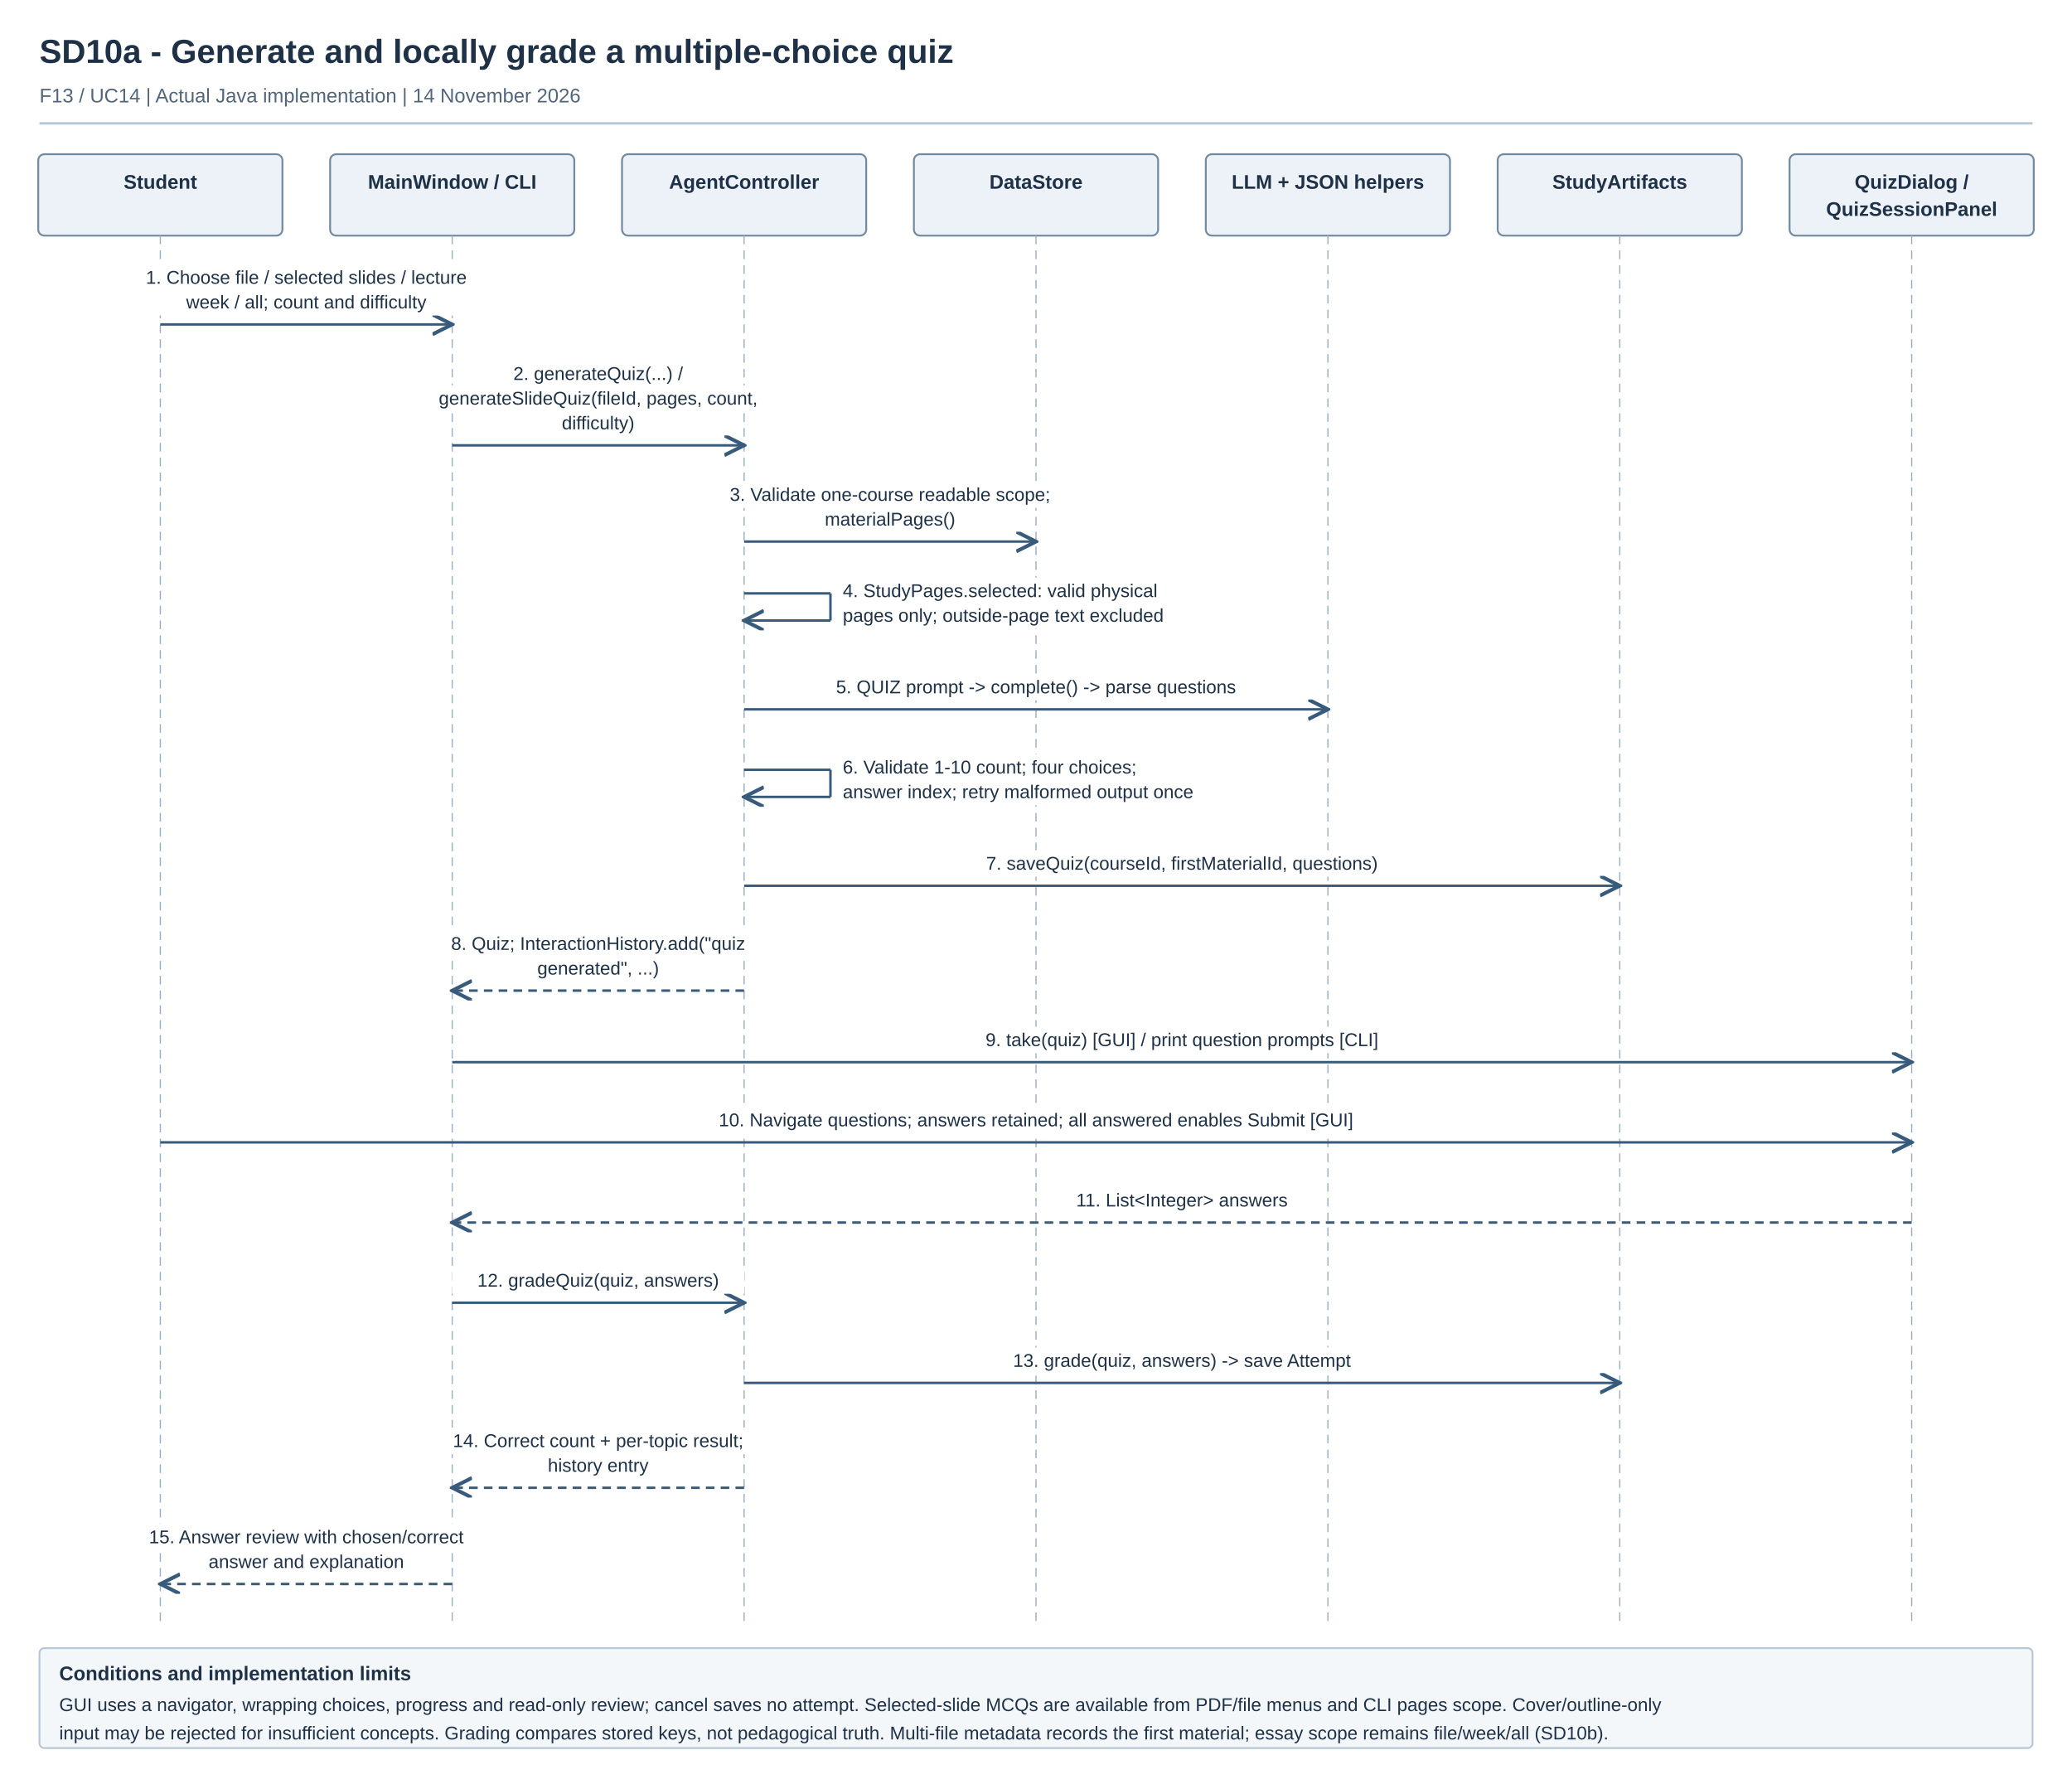
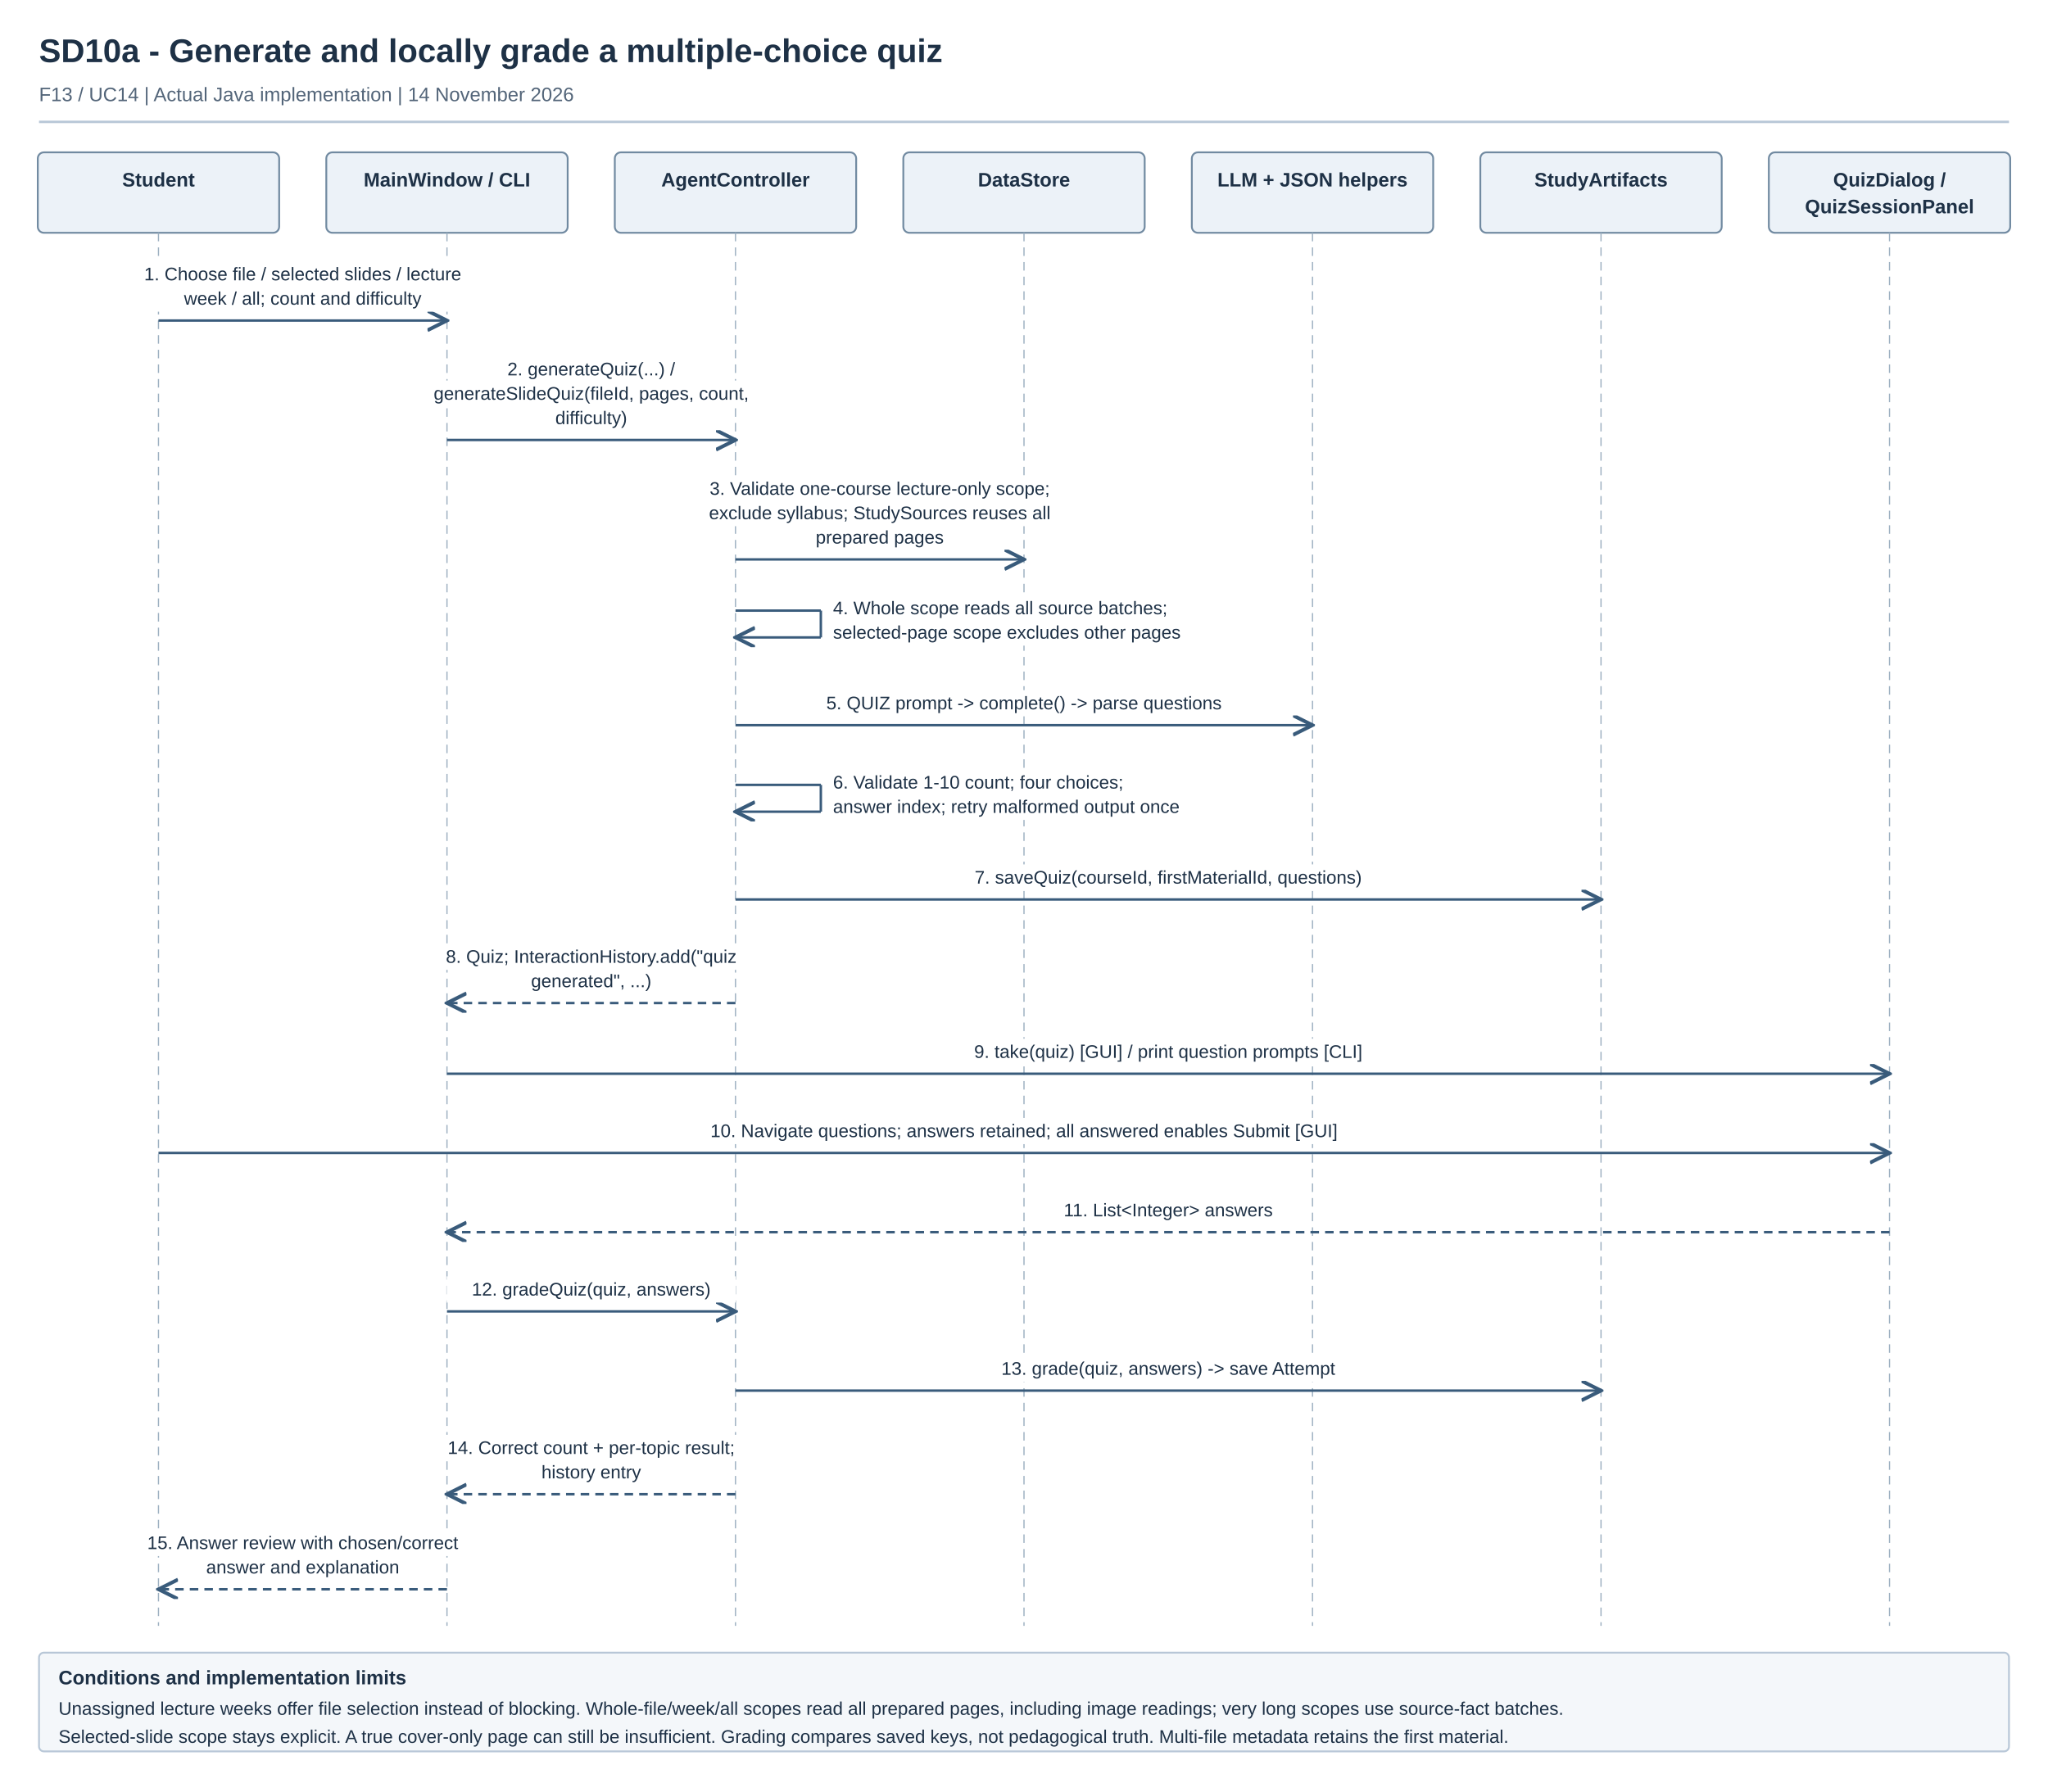
- <svg xmlns="http://www.w3.org/2000/svg" width="1680" height="1450" viewBox="0 0 1680 1450">
+ <svg xmlns="http://www.w3.org/2000/svg" width="1680" height="1470" viewBox="0 0 1680 1470">
  <defs>
    <marker id="arrow" markerWidth="9" markerHeight="9" refX="8" refY="4" orient="auto">
      <path d="M0,0 L8,4 L0,8" fill="none" stroke="#395b7b" stroke-width="1.5" />
    </marker>
  </defs>
-   <rect x="0" y="0" width="1680" height="1450" rx="0" fill="#ffffff" stroke="#ffffff" stroke-width="1.5" />
+   <rect x="0" y="0" width="1680" height="1470" rx="0" fill="#ffffff" stroke="#ffffff" stroke-width="1.5" />
  <text x="32" y="51" text-anchor="start" font-family="Segoe UI,Arial,sans-serif" font-size="27" font-weight="700" fill="#1e3146">SD10a - Generate and locally grade a multiple-choice quiz</text>
  <text x="32" y="83" text-anchor="start" font-family="Segoe UI,Arial,sans-serif" font-size="16" font-weight="400" fill="#536579">F13 / UC14 | Actual Java implementation | 14 November 2026</text>
  <line x1="32" y1="100" x2="1648" y2="100" stroke="#b8c7d7" stroke-width="2" />
  <rect x="31.0" y="125" width="198" height="66" rx="5" fill="#ecf2f8" stroke="#718aa1" stroke-width="1.5" />
  <text x="130.0" y="153" text-anchor="middle" font-family="Segoe UI,Arial,sans-serif" font-size="16" font-weight="700" fill="#1e3146">Student</text>
-   <line x1="130.0" y1="191" x2="130.0" y2="1314" stroke="#9db0c1" stroke-width="1" stroke-dasharray="7 5" />
+   <line x1="130.0" y1="191" x2="130.0" y2="1334" stroke="#9db0c1" stroke-width="1" stroke-dasharray="7 5" />
  <rect x="267.667" y="125" width="198" height="66" rx="5" fill="#ecf2f8" stroke="#718aa1" stroke-width="1.5" />
  <text x="366.667" y="153" text-anchor="middle" font-family="Segoe UI,Arial,sans-serif" font-size="16" font-weight="700" fill="#1e3146">MainWindow / CLI</text>
-   <line x1="366.667" y1="191" x2="366.667" y2="1314" stroke="#9db0c1" stroke-width="1" stroke-dasharray="7 5" />
+   <line x1="366.667" y1="191" x2="366.667" y2="1334" stroke="#9db0c1" stroke-width="1" stroke-dasharray="7 5" />
  <rect x="504.333" y="125" width="198" height="66" rx="5" fill="#ecf2f8" stroke="#718aa1" stroke-width="1.5" />
  <text x="603.333" y="153" text-anchor="middle" font-family="Segoe UI,Arial,sans-serif" font-size="16" font-weight="700" fill="#1e3146">AgentController</text>
-   <line x1="603.333" y1="191" x2="603.333" y2="1314" stroke="#9db0c1" stroke-width="1" stroke-dasharray="7 5" />
+   <line x1="603.333" y1="191" x2="603.333" y2="1334" stroke="#9db0c1" stroke-width="1" stroke-dasharray="7 5" />
  <rect x="741.0" y="125" width="198" height="66" rx="5" fill="#ecf2f8" stroke="#718aa1" stroke-width="1.5" />
  <text x="840.0" y="153" text-anchor="middle" font-family="Segoe UI,Arial,sans-serif" font-size="16" font-weight="700" fill="#1e3146">DataStore</text>
-   <line x1="840.0" y1="191" x2="840.0" y2="1314" stroke="#9db0c1" stroke-width="1" stroke-dasharray="7 5" />
+   <line x1="840.0" y1="191" x2="840.0" y2="1334" stroke="#9db0c1" stroke-width="1" stroke-dasharray="7 5" />
  <rect x="977.667" y="125" width="198" height="66" rx="5" fill="#ecf2f8" stroke="#718aa1" stroke-width="1.5" />
  <text x="1076.667" y="153" text-anchor="middle" font-family="Segoe UI,Arial,sans-serif" font-size="16" font-weight="700" fill="#1e3146">LLM + JSON helpers</text>
-   <line x1="1076.667" y1="191" x2="1076.667" y2="1314" stroke="#9db0c1" stroke-width="1" stroke-dasharray="7 5" />
+   <line x1="1076.667" y1="191" x2="1076.667" y2="1334" stroke="#9db0c1" stroke-width="1" stroke-dasharray="7 5" />
  <rect x="1214.333" y="125" width="198" height="66" rx="5" fill="#ecf2f8" stroke="#718aa1" stroke-width="1.5" />
  <text x="1313.333" y="153" text-anchor="middle" font-family="Segoe UI,Arial,sans-serif" font-size="16" font-weight="700" fill="#1e3146">StudyArtifacts</text>
-   <line x1="1313.333" y1="191" x2="1313.333" y2="1314" stroke="#9db0c1" stroke-width="1" stroke-dasharray="7 5" />
+   <line x1="1313.333" y1="191" x2="1313.333" y2="1334" stroke="#9db0c1" stroke-width="1" stroke-dasharray="7 5" />
  <rect x="1451.0" y="125" width="198" height="66" rx="5" fill="#ecf2f8" stroke="#718aa1" stroke-width="1.5" />
  <text x="1550.0" y="153" text-anchor="middle" font-family="Segoe UI,Arial,sans-serif" font-size="16" font-weight="700" fill="#1e3146">QuizDialog /</text>
  <text x="1550.0" y="175" text-anchor="middle" font-family="Segoe UI,Arial,sans-serif" font-size="16" font-weight="700" fill="#1e3146">QuizSessionPanel</text>
-   <line x1="1550.0" y1="191" x2="1550.0" y2="1314" stroke="#9db0c1" stroke-width="1" stroke-dasharray="7 5" />
+   <line x1="1550.0" y1="191" x2="1550.0" y2="1334" stroke="#9db0c1" stroke-width="1" stroke-dasharray="7 5" />
  <line x1="130.0" y1="263" x2="366.667" y2="263" stroke="#395b7b" stroke-width="2" marker-end="url(#arrow)" />
  <rect x="73.133" y="215" width="350.4" height="20" rx="0" fill="#ffffff" stroke="#ffffff" stroke-width="1.5" />
  <text x="248.333" y="230" text-anchor="middle" font-family="Segoe UI,Arial,sans-serif" font-size="15" font-weight="400" fill="#1e3146">1. Choose file / selected slides / lecture</text>
  <rect x="114.133" y="235" width="268.4" height="20" rx="0" fill="#ffffff" stroke="#ffffff" stroke-width="1.5" />
  <text x="248.333" y="250" text-anchor="middle" font-family="Segoe UI,Arial,sans-serif" font-size="15" font-weight="400" fill="#1e3146">week / all; count and difficulty</text>
  <line x1="366.667" y1="361" x2="603.333" y2="361" stroke="#395b7b" stroke-width="2" marker-end="url(#arrow)" />
  <rect x="391.8" y="293" width="186.4" height="20" rx="0" fill="#ffffff" stroke="#ffffff" stroke-width="1.5" />
  <text x="485" y="308" text-anchor="middle" font-family="Segoe UI,Arial,sans-serif" font-size="15" font-weight="400" fill="#1e3146">2. generateQuiz(...) /</text>
  <rect x="322.1" y="313" width="325.8" height="20" rx="0" fill="#ffffff" stroke="#ffffff" stroke-width="1.5" />
  <text x="485" y="328" text-anchor="middle" font-family="Segoe UI,Arial,sans-serif" font-size="15" font-weight="400" fill="#1e3146">generateSlideQuiz(fileId, pages, count,</text>
  <rect x="436.9" y="333" width="96.2" height="20" rx="0" fill="#ffffff" stroke="#ffffff" stroke-width="1.5" />
  <text x="485" y="348" text-anchor="middle" font-family="Segoe UI,Arial,sans-serif" font-size="15" font-weight="400" fill="#1e3146">difficulty)</text>
-   <line x1="603.333" y1="439" x2="840.0" y2="439" stroke="#395b7b" stroke-width="2" marker-end="url(#arrow)" />
-   <rect x="562.867" y="391" width="317.6" height="20" rx="0" fill="#ffffff" stroke="#ffffff" stroke-width="1.5" />
-   <text x="721.667" y="406" text-anchor="middle" font-family="Segoe UI,Arial,sans-serif" font-size="15" font-weight="400" fill="#1e3146">3. Validate one-course readable scope;</text>
-   <rect x="657.167" y="411" width="129.0" height="20" rx="0" fill="#ffffff" stroke="#ffffff" stroke-width="1.5" />
-   <text x="721.667" y="426" text-anchor="middle" font-family="Segoe UI,Arial,sans-serif" font-size="15" font-weight="400" fill="#1e3146">materialPages()</text>
-   <line x1="603.333" y1="481" x2="673.333" y2="481" stroke="#395b7b" stroke-width="2" />
-   <line x1="673.333" y1="481" x2="673.333" y2="503" stroke="#395b7b" stroke-width="2" />
-   <line x1="673.333" y1="503" x2="603.333" y2="503" stroke="#395b7b" stroke-width="2" marker-end="url(#arrow)" />
-   <rect x="680.333" y="469" width="317.6" height="20" rx="0" fill="#ffffff" stroke="#ffffff" stroke-width="1.5" />
-   <text x="683.333" y="484" text-anchor="start" font-family="Segoe UI,Arial,sans-serif" font-size="15" font-weight="400" fill="#1e3146">4. StudyPages.selected: valid physical</text>
-   <rect x="680.333" y="489" width="317.6" height="20" rx="0" fill="#ffffff" stroke="#ffffff" stroke-width="1.5" />
-   <text x="683.333" y="504" text-anchor="start" font-family="Segoe UI,Arial,sans-serif" font-size="15" font-weight="400" fill="#1e3146">pages only; outside-page text excluded</text>
-   <line x1="603.333" y1="575" x2="1076.667" y2="575" stroke="#395b7b" stroke-width="2" marker-end="url(#arrow)" />
-   <rect x="644.3" y="547" width="391.4" height="20" rx="0" fill="#ffffff" stroke="#ffffff" stroke-width="1.5" />
-   <text x="840" y="562" text-anchor="middle" font-family="Segoe UI,Arial,sans-serif" font-size="15" font-weight="400" fill="#1e3146">5. QUIZ prompt -&gt; complete() -&gt; parse questions</text>
-   <line x1="603.333" y1="624" x2="673.333" y2="624" stroke="#395b7b" stroke-width="2" />
-   <line x1="673.333" y1="624" x2="673.333" y2="646" stroke="#395b7b" stroke-width="2" />
-   <line x1="673.333" y1="646" x2="603.333" y2="646" stroke="#395b7b" stroke-width="2" marker-end="url(#arrow)" />
-   <rect x="680.333" y="612" width="309.4" height="20" rx="0" fill="#ffffff" stroke="#ffffff" stroke-width="1.5" />
-   <text x="683.333" y="627" text-anchor="start" font-family="Segoe UI,Arial,sans-serif" font-size="15" font-weight="400" fill="#1e3146">6. Validate 1-10 count; four choices;</text>
-   <rect x="680.333" y="632" width="342.2" height="20" rx="0" fill="#ffffff" stroke="#ffffff" stroke-width="1.5" />
-   <text x="683.333" y="647" text-anchor="start" font-family="Segoe UI,Arial,sans-serif" font-size="15" font-weight="400" fill="#1e3146">answer index; retry malformed output once</text>
-   <line x1="603.333" y1="718" x2="1313.333" y2="718" stroke="#395b7b" stroke-width="2" marker-end="url(#arrow)" />
-   <rect x="754.433" y="690" width="407.8" height="20" rx="0" fill="#ffffff" stroke="#ffffff" stroke-width="1.5" />
-   <text x="958.333" y="705" text-anchor="middle" font-family="Segoe UI,Arial,sans-serif" font-size="15" font-weight="400" fill="#1e3146">7. saveQuiz(courseId, firstMaterialId, questions)</text>
-   <line x1="603.333" y1="803" x2="366.667" y2="803" stroke="#395b7b" stroke-width="2" stroke-dasharray="7 5" marker-end="url(#arrow)" />
-   <rect x="330.3" y="755" width="309.4" height="20" rx="0" fill="#ffffff" stroke="#ffffff" stroke-width="1.5" />
-   <text x="485" y="770" text-anchor="middle" font-family="Segoe UI,Arial,sans-serif" font-size="15" font-weight="400" fill="#1e3146">8. Quiz; InteractionHistory.add("quiz</text>
-   <rect x="416.4" y="775" width="137.2" height="20" rx="0" fill="#ffffff" stroke="#ffffff" stroke-width="1.5" />
-   <text x="485" y="790" text-anchor="middle" font-family="Segoe UI,Arial,sans-serif" font-size="15" font-weight="400" fill="#1e3146">generated", ...)</text>
-   <line x1="366.667" y1="861" x2="1550.0" y2="861" stroke="#395b7b" stroke-width="2" marker-end="url(#arrow)" />
-   <rect x="750.333" y="833" width="416" height="20" rx="0" fill="#ffffff" stroke="#ffffff" stroke-width="1.5" />
-   <text x="958.333" y="848" text-anchor="middle" font-family="Segoe UI,Arial,sans-serif" font-size="15" font-weight="400" fill="#1e3146">9. take(quiz) [GUI] / print question prompts [CLI]</text>
-   <line x1="130.0" y1="926" x2="1550.0" y2="926" stroke="#395b7b" stroke-width="2" marker-end="url(#arrow)" />
-   <rect x="529.5" y="898" width="621.0" height="20" rx="0" fill="#ffffff" stroke="#ffffff" stroke-width="1.5" />
-   <text x="840.0" y="913" text-anchor="middle" font-family="Segoe UI,Arial,sans-serif" font-size="15" font-weight="400" fill="#1e3146">10. Navigate questions; answers retained; all answered enables Submit [GUI]</text>
-   <line x1="1550.0" y1="991" x2="366.667" y2="991" stroke="#395b7b" stroke-width="2" stroke-dasharray="7 5" marker-end="url(#arrow)" />
-   <rect x="852.833" y="963" width="211" height="20" rx="0" fill="#ffffff" stroke="#ffffff" stroke-width="1.5" />
-   <text x="958.333" y="978" text-anchor="middle" font-family="Segoe UI,Arial,sans-serif" font-size="15" font-weight="400" fill="#1e3146">11. List&lt;Integer&gt; answers</text>
-   <line x1="366.667" y1="1056" x2="603.333" y2="1056" stroke="#395b7b" stroke-width="2" marker-end="url(#arrow)" />
-   <rect x="367.2" y="1028" width="235.6" height="20" rx="0" fill="#ffffff" stroke="#ffffff" stroke-width="1.5" />
-   <text x="485" y="1043" text-anchor="middle" font-family="Segoe UI,Arial,sans-serif" font-size="15" font-weight="400" fill="#1e3146">12. gradeQuiz(quiz, answers)</text>
-   <line x1="603.333" y1="1121" x2="1313.333" y2="1121" stroke="#395b7b" stroke-width="2" marker-end="url(#arrow)" />
-   <rect x="791.333" y="1093" width="334.0" height="20" rx="0" fill="#ffffff" stroke="#ffffff" stroke-width="1.5" />
-   <text x="958.333" y="1108" text-anchor="middle" font-family="Segoe UI,Arial,sans-serif" font-size="15" font-weight="400" fill="#1e3146">13. grade(quiz, answers) -&gt; save Attempt</text>
-   <line x1="603.333" y1="1206" x2="366.667" y2="1206" stroke="#395b7b" stroke-width="2" stroke-dasharray="7 5" marker-end="url(#arrow)" />
-   <rect x="330.3" y="1158" width="309.4" height="20" rx="0" fill="#ffffff" stroke="#ffffff" stroke-width="1.5" />
-   <text x="485" y="1173" text-anchor="middle" font-family="Segoe UI,Arial,sans-serif" font-size="15" font-weight="400" fill="#1e3146">14. Correct count + per-topic result;</text>
-   <rect x="428.7" y="1178" width="112.6" height="20" rx="0" fill="#ffffff" stroke="#ffffff" stroke-width="1.5" />
-   <text x="485" y="1193" text-anchor="middle" font-family="Segoe UI,Arial,sans-serif" font-size="15" font-weight="400" fill="#1e3146">history entry</text>
-   <line x1="366.667" y1="1284" x2="130.0" y2="1284" stroke="#395b7b" stroke-width="2" stroke-dasharray="7 5" marker-end="url(#arrow)" />
-   <rect x="93.633" y="1236" width="309.4" height="20" rx="0" fill="#ffffff" stroke="#ffffff" stroke-width="1.5" />
-   <text x="248.333" y="1251" text-anchor="middle" font-family="Segoe UI,Arial,sans-serif" font-size="15" font-weight="400" fill="#1e3146">15. Answer review with chosen/correct</text>
-   <rect x="155.133" y="1256" width="186.4" height="20" rx="0" fill="#ffffff" stroke="#ffffff" stroke-width="1.5" />
-   <text x="248.333" y="1271" text-anchor="middle" font-family="Segoe UI,Arial,sans-serif" font-size="15" font-weight="400" fill="#1e3146">answer and explanation</text>
-   <rect x="32" y="1336" width="1616" height="81" rx="4" fill="#f4f7fa" stroke="#b8c7d7" stroke-width="1.5" />
-   <text x="48" y="1362" text-anchor="start" font-family="Segoe UI,Arial,sans-serif" font-size="16" font-weight="700" fill="#1e3146">Conditions and implementation limits</text>
-   <text x="48" y="1387" text-anchor="start" font-family="Segoe UI,Arial,sans-serif" font-size="15" font-weight="400" fill="#1e3146">GUI uses a navigator, wrapping choices, progress and read-only review; cancel saves no attempt. Selected-slide MCQs are available from PDF/file menus and CLI pages scope. Cover/outline-only</text>
-   <text x="48" y="1410" text-anchor="start" font-family="Segoe UI,Arial,sans-serif" font-size="15" font-weight="400" fill="#1e3146">input may be rejected for insufficient concepts. Grading compares stored keys, not pedagogical truth. Multi-file metadata records the first material; essay scope remains file/week/all (SD10b).</text>
+   <line x1="603.333" y1="459" x2="840.0" y2="459" stroke="#395b7b" stroke-width="2" marker-end="url(#arrow)" />
+   <rect x="546.467" y="391" width="350.4" height="20" rx="0" fill="#ffffff" stroke="#ffffff" stroke-width="1.5" />
+   <text x="721.667" y="406" text-anchor="middle" font-family="Segoe UI,Arial,sans-serif" font-size="15" font-weight="400" fill="#1e3146">3. Validate one-course lecture-only scope;</text>
+   <rect x="550.567" y="411" width="342.2" height="20" rx="0" fill="#ffffff" stroke="#ffffff" stroke-width="1.5" />
+   <text x="721.667" y="426" text-anchor="middle" font-family="Segoe UI,Arial,sans-serif" font-size="15" font-weight="400" fill="#1e3146">exclude syllabus; StudySources reuses all</text>
+   <rect x="661.267" y="431" width="120.8" height="20" rx="0" fill="#ffffff" stroke="#ffffff" stroke-width="1.5" />
+   <text x="721.667" y="446" text-anchor="middle" font-family="Segoe UI,Arial,sans-serif" font-size="15" font-weight="400" fill="#1e3146">prepared pages</text>
+   <line x1="603.333" y1="501" x2="673.333" y2="501" stroke="#395b7b" stroke-width="2" />
+   <line x1="673.333" y1="501" x2="673.333" y2="523" stroke="#395b7b" stroke-width="2" />
+   <line x1="673.333" y1="523" x2="603.333" y2="523" stroke="#395b7b" stroke-width="2" marker-end="url(#arrow)" />
+   <rect x="680.333" y="489" width="334.0" height="20" rx="0" fill="#ffffff" stroke="#ffffff" stroke-width="1.5" />
+   <text x="683.333" y="504" text-anchor="start" font-family="Segoe UI,Arial,sans-serif" font-size="15" font-weight="400" fill="#1e3146">4. Whole scope reads all source batches;</text>
+   <rect x="680.333" y="509" width="334.0" height="20" rx="0" fill="#ffffff" stroke="#ffffff" stroke-width="1.5" />
+   <text x="683.333" y="524" text-anchor="start" font-family="Segoe UI,Arial,sans-serif" font-size="15" font-weight="400" fill="#1e3146">selected-page scope excludes other pages</text>
+   <line x1="603.333" y1="595" x2="1076.667" y2="595" stroke="#395b7b" stroke-width="2" marker-end="url(#arrow)" />
+   <rect x="644.3" y="567" width="391.4" height="20" rx="0" fill="#ffffff" stroke="#ffffff" stroke-width="1.5" />
+   <text x="840" y="582" text-anchor="middle" font-family="Segoe UI,Arial,sans-serif" font-size="15" font-weight="400" fill="#1e3146">5. QUIZ prompt -&gt; complete() -&gt; parse questions</text>
+   <line x1="603.333" y1="644" x2="673.333" y2="644" stroke="#395b7b" stroke-width="2" />
+   <line x1="673.333" y1="644" x2="673.333" y2="666" stroke="#395b7b" stroke-width="2" />
+   <line x1="673.333" y1="666" x2="603.333" y2="666" stroke="#395b7b" stroke-width="2" marker-end="url(#arrow)" />
+   <rect x="680.333" y="632" width="309.4" height="20" rx="0" fill="#ffffff" stroke="#ffffff" stroke-width="1.5" />
+   <text x="683.333" y="647" text-anchor="start" font-family="Segoe UI,Arial,sans-serif" font-size="15" font-weight="400" fill="#1e3146">6. Validate 1-10 count; four choices;</text>
+   <rect x="680.333" y="652" width="342.2" height="20" rx="0" fill="#ffffff" stroke="#ffffff" stroke-width="1.5" />
+   <text x="683.333" y="667" text-anchor="start" font-family="Segoe UI,Arial,sans-serif" font-size="15" font-weight="400" fill="#1e3146">answer index; retry malformed output once</text>
+   <line x1="603.333" y1="738" x2="1313.333" y2="738" stroke="#395b7b" stroke-width="2" marker-end="url(#arrow)" />
+   <rect x="754.433" y="710" width="407.8" height="20" rx="0" fill="#ffffff" stroke="#ffffff" stroke-width="1.5" />
+   <text x="958.333" y="725" text-anchor="middle" font-family="Segoe UI,Arial,sans-serif" font-size="15" font-weight="400" fill="#1e3146">7. saveQuiz(courseId, firstMaterialId, questions)</text>
+   <line x1="603.333" y1="823" x2="366.667" y2="823" stroke="#395b7b" stroke-width="2" stroke-dasharray="7 5" marker-end="url(#arrow)" />
+   <rect x="330.3" y="775" width="309.4" height="20" rx="0" fill="#ffffff" stroke="#ffffff" stroke-width="1.5" />
+   <text x="485" y="790" text-anchor="middle" font-family="Segoe UI,Arial,sans-serif" font-size="15" font-weight="400" fill="#1e3146">8. Quiz; InteractionHistory.add("quiz</text>
+   <rect x="416.4" y="795" width="137.2" height="20" rx="0" fill="#ffffff" stroke="#ffffff" stroke-width="1.5" />
+   <text x="485" y="810" text-anchor="middle" font-family="Segoe UI,Arial,sans-serif" font-size="15" font-weight="400" fill="#1e3146">generated", ...)</text>
+   <line x1="366.667" y1="881" x2="1550.0" y2="881" stroke="#395b7b" stroke-width="2" marker-end="url(#arrow)" />
+   <rect x="750.333" y="853" width="416" height="20" rx="0" fill="#ffffff" stroke="#ffffff" stroke-width="1.5" />
+   <text x="958.333" y="868" text-anchor="middle" font-family="Segoe UI,Arial,sans-serif" font-size="15" font-weight="400" fill="#1e3146">9. take(quiz) [GUI] / print question prompts [CLI]</text>
+   <line x1="130.0" y1="946" x2="1550.0" y2="946" stroke="#395b7b" stroke-width="2" marker-end="url(#arrow)" />
+   <rect x="529.5" y="918" width="621.0" height="20" rx="0" fill="#ffffff" stroke="#ffffff" stroke-width="1.5" />
+   <text x="840.0" y="933" text-anchor="middle" font-family="Segoe UI,Arial,sans-serif" font-size="15" font-weight="400" fill="#1e3146">10. Navigate questions; answers retained; all answered enables Submit [GUI]</text>
+   <line x1="1550.0" y1="1011" x2="366.667" y2="1011" stroke="#395b7b" stroke-width="2" stroke-dasharray="7 5" marker-end="url(#arrow)" />
+   <rect x="852.833" y="983" width="211" height="20" rx="0" fill="#ffffff" stroke="#ffffff" stroke-width="1.5" />
+   <text x="958.333" y="998" text-anchor="middle" font-family="Segoe UI,Arial,sans-serif" font-size="15" font-weight="400" fill="#1e3146">11. List&lt;Integer&gt; answers</text>
+   <line x1="366.667" y1="1076" x2="603.333" y2="1076" stroke="#395b7b" stroke-width="2" marker-end="url(#arrow)" />
+   <rect x="367.2" y="1048" width="235.6" height="20" rx="0" fill="#ffffff" stroke="#ffffff" stroke-width="1.5" />
+   <text x="485" y="1063" text-anchor="middle" font-family="Segoe UI,Arial,sans-serif" font-size="15" font-weight="400" fill="#1e3146">12. gradeQuiz(quiz, answers)</text>
+   <line x1="603.333" y1="1141" x2="1313.333" y2="1141" stroke="#395b7b" stroke-width="2" marker-end="url(#arrow)" />
+   <rect x="791.333" y="1113" width="334.0" height="20" rx="0" fill="#ffffff" stroke="#ffffff" stroke-width="1.5" />
+   <text x="958.333" y="1128" text-anchor="middle" font-family="Segoe UI,Arial,sans-serif" font-size="15" font-weight="400" fill="#1e3146">13. grade(quiz, answers) -&gt; save Attempt</text>
+   <line x1="603.333" y1="1226" x2="366.667" y2="1226" stroke="#395b7b" stroke-width="2" stroke-dasharray="7 5" marker-end="url(#arrow)" />
+   <rect x="330.3" y="1178" width="309.4" height="20" rx="0" fill="#ffffff" stroke="#ffffff" stroke-width="1.5" />
+   <text x="485" y="1193" text-anchor="middle" font-family="Segoe UI,Arial,sans-serif" font-size="15" font-weight="400" fill="#1e3146">14. Correct count + per-topic result;</text>
+   <rect x="428.7" y="1198" width="112.6" height="20" rx="0" fill="#ffffff" stroke="#ffffff" stroke-width="1.5" />
+   <text x="485" y="1213" text-anchor="middle" font-family="Segoe UI,Arial,sans-serif" font-size="15" font-weight="400" fill="#1e3146">history entry</text>
+   <line x1="366.667" y1="1304" x2="130.0" y2="1304" stroke="#395b7b" stroke-width="2" stroke-dasharray="7 5" marker-end="url(#arrow)" />
+   <rect x="93.633" y="1256" width="309.4" height="20" rx="0" fill="#ffffff" stroke="#ffffff" stroke-width="1.5" />
+   <text x="248.333" y="1271" text-anchor="middle" font-family="Segoe UI,Arial,sans-serif" font-size="15" font-weight="400" fill="#1e3146">15. Answer review with chosen/correct</text>
+   <rect x="155.133" y="1276" width="186.4" height="20" rx="0" fill="#ffffff" stroke="#ffffff" stroke-width="1.5" />
+   <text x="248.333" y="1291" text-anchor="middle" font-family="Segoe UI,Arial,sans-serif" font-size="15" font-weight="400" fill="#1e3146">answer and explanation</text>
+   <rect x="32" y="1356" width="1616" height="81" rx="4" fill="#f4f7fa" stroke="#b8c7d7" stroke-width="1.5" />
+   <text x="48" y="1382" text-anchor="start" font-family="Segoe UI,Arial,sans-serif" font-size="16" font-weight="700" fill="#1e3146">Conditions and implementation limits</text>
+   <text x="48" y="1407" text-anchor="start" font-family="Segoe UI,Arial,sans-serif" font-size="15" font-weight="400" fill="#1e3146">Unassigned lecture weeks offer file selection instead of blocking. Whole-file/week/all scopes read all prepared pages, including image readings; very long scopes use source-fact batches.</text>
+   <text x="48" y="1430" text-anchor="start" font-family="Segoe UI,Arial,sans-serif" font-size="15" font-weight="400" fill="#1e3146">Selected-slide scope stays explicit. A true cover-only page can still be insufficient. Grading compares saved keys, not pedagogical truth. Multi-file metadata retains the first material.</text>
</svg>
